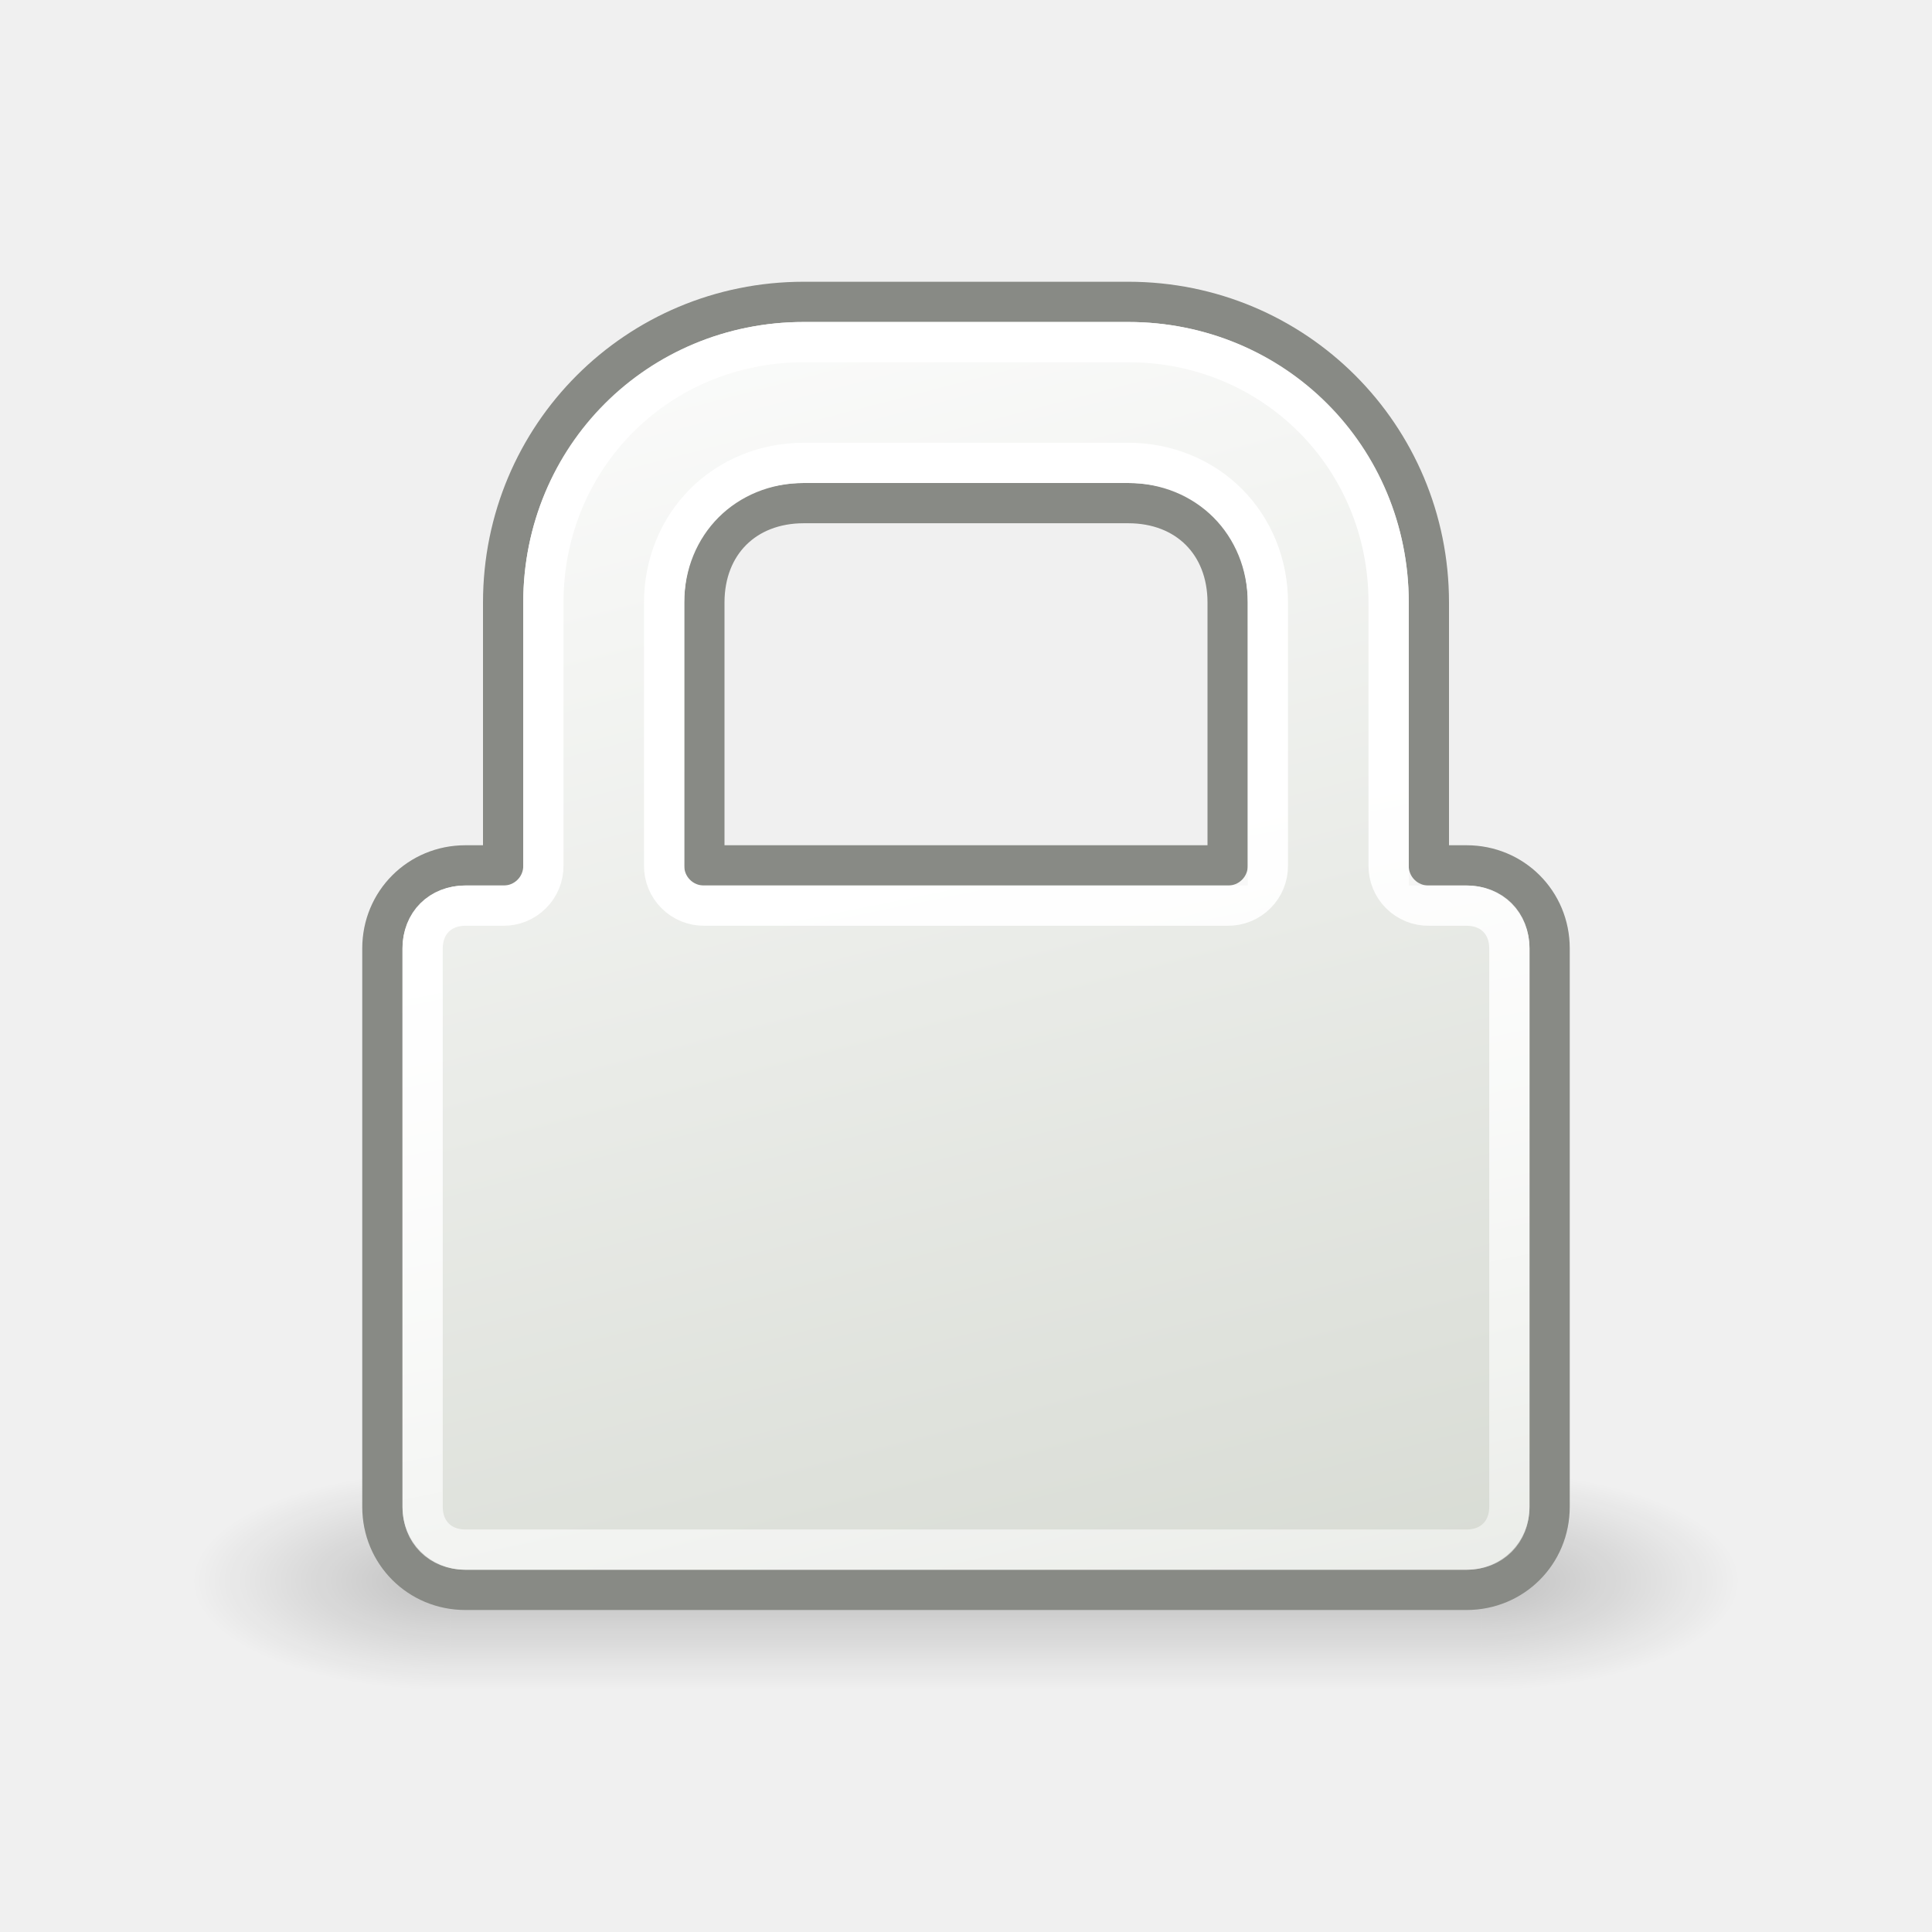
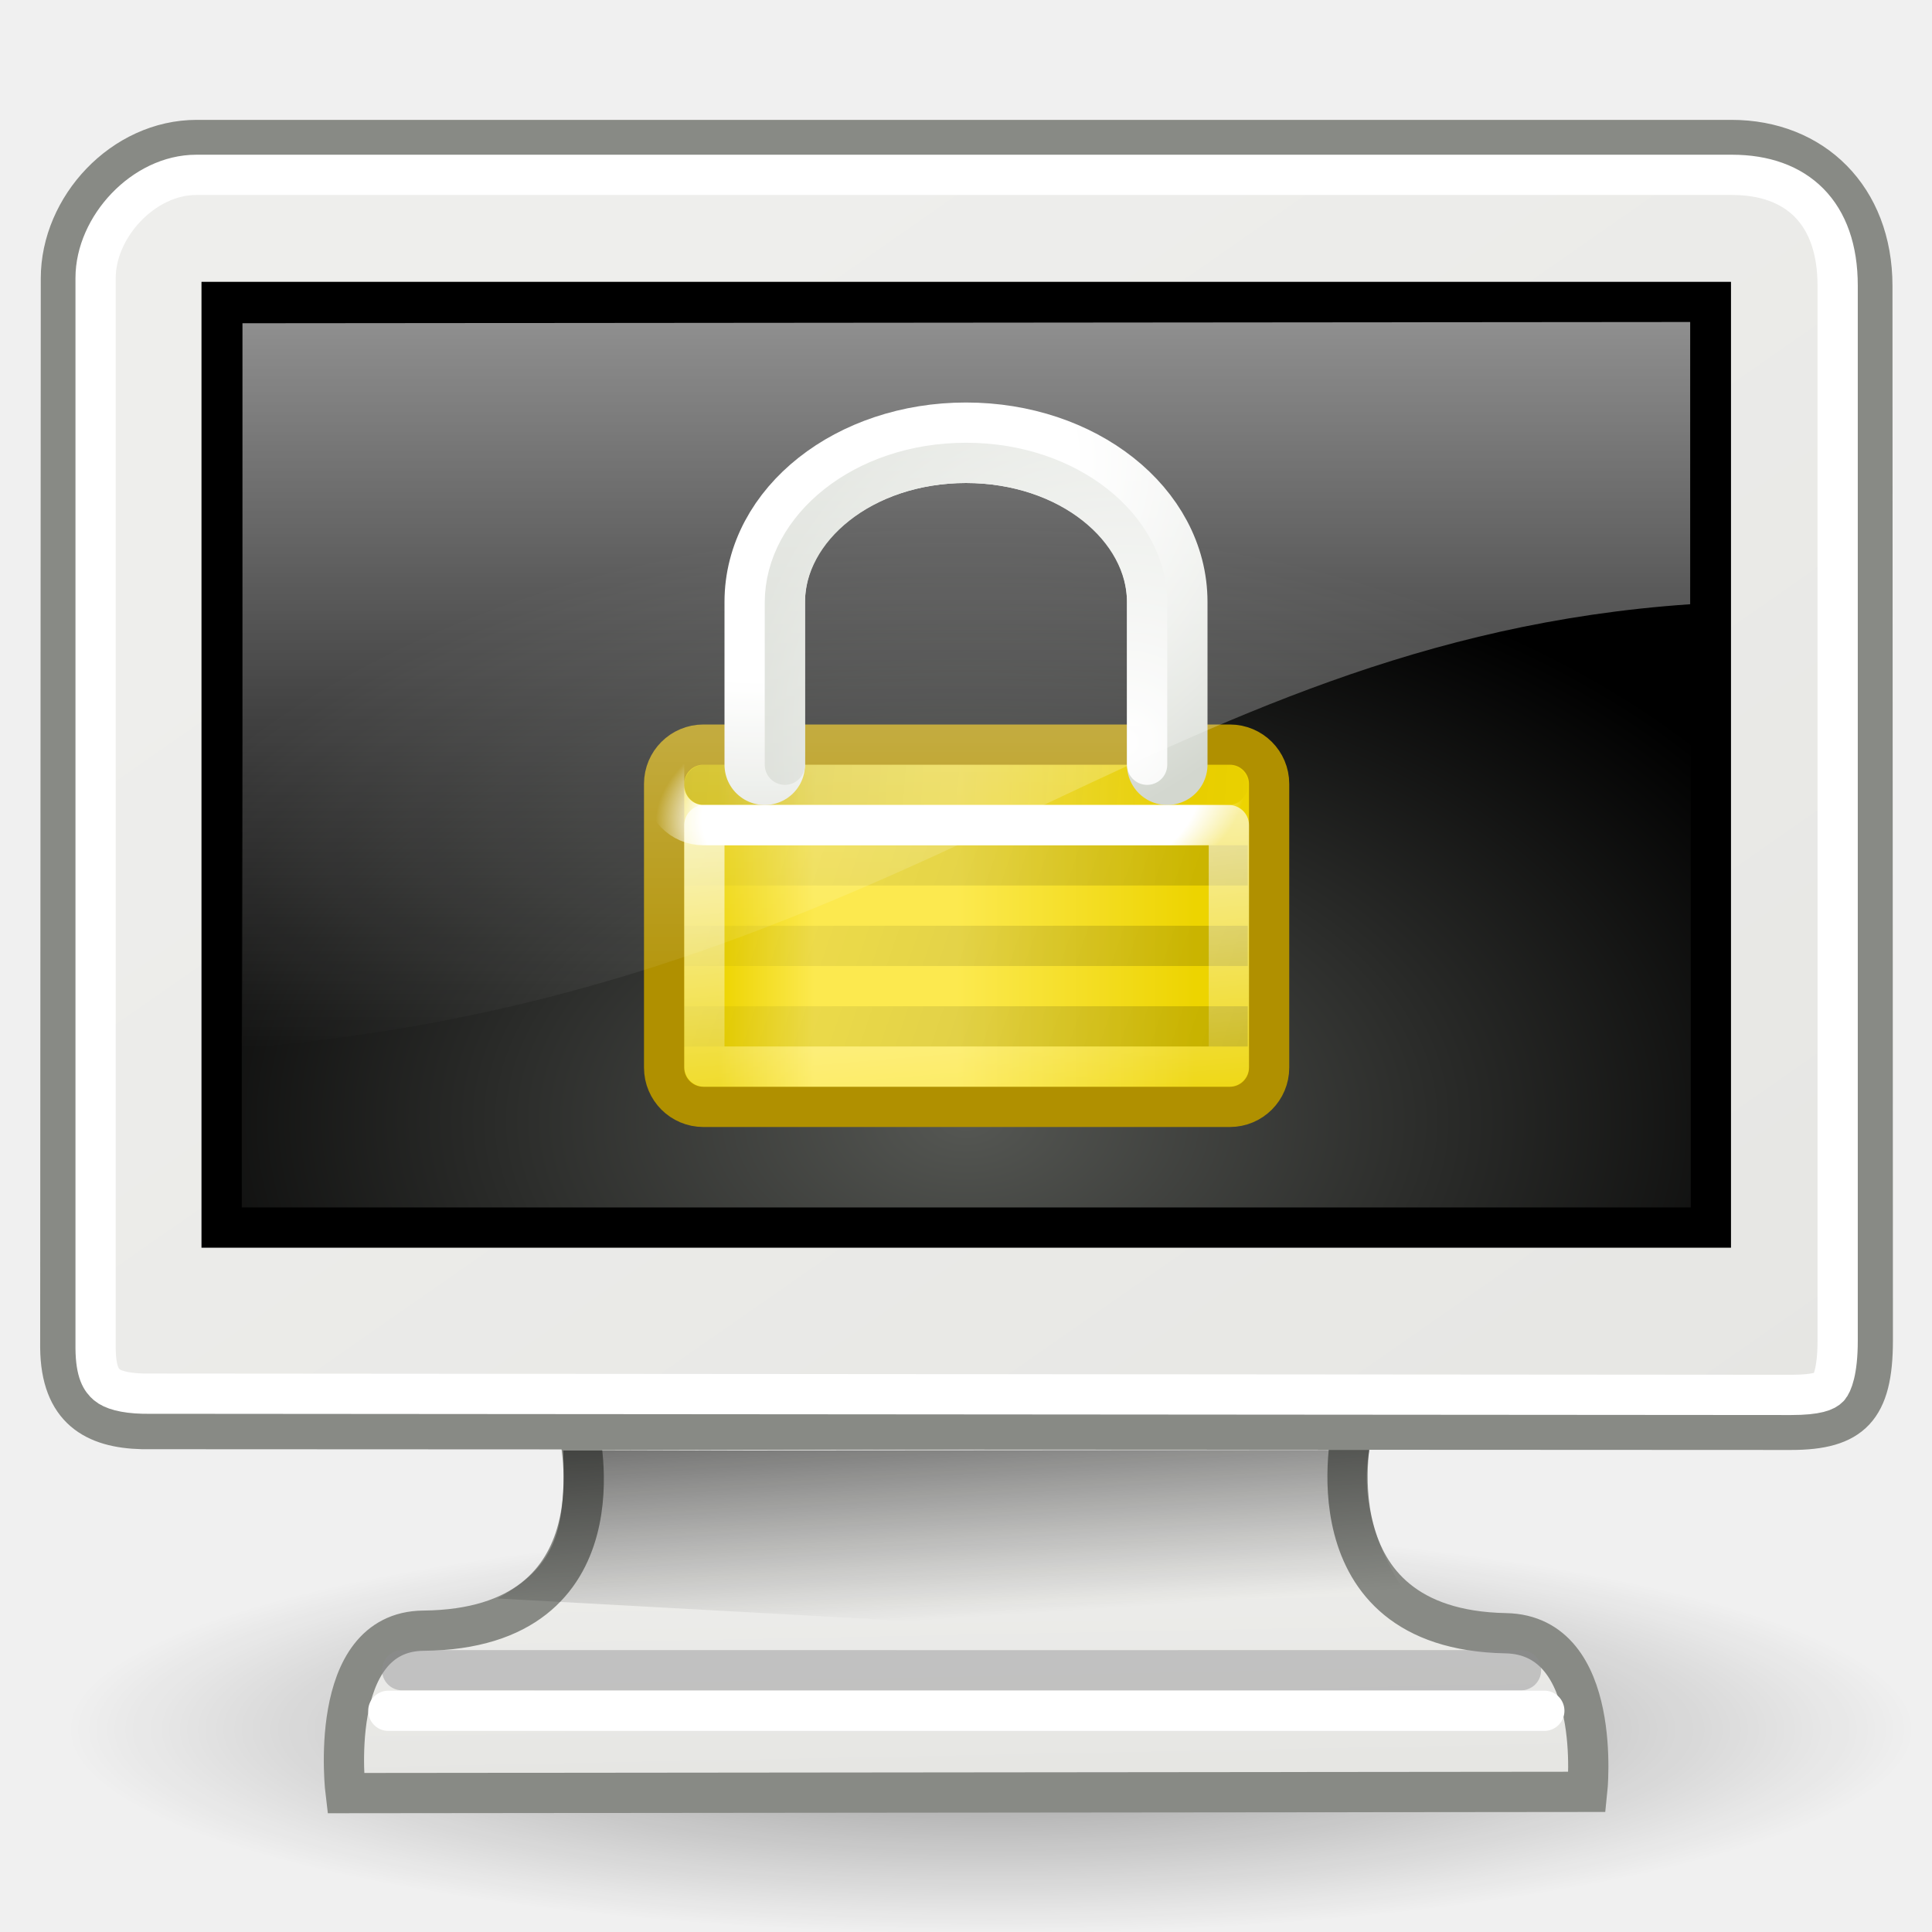
- <svg xmlns="http://www.w3.org/2000/svg" xmlns:xlink="http://www.w3.org/1999/xlink" width="48px" height="48px" id="svg11300">
-   <defs id="defs3">
-     <linearGradient id="linearGradient7016">
-       <stop id="stop7018" offset="0" style="stop-color:#000000;stop-opacity:0;" />
-       <stop style="stop-color:#000000;stop-opacity:1;" offset="0.5" id="stop7026" />
-       <stop id="stop7022" offset="1" style="stop-color:#000000;stop-opacity:0" />
+ <svg xmlns="http://www.w3.org/2000/svg" xmlns:xlink="http://www.w3.org/1999/xlink" width="48px" height="48px" id="svg3304">
+   <defs id="defs3306">
+     <linearGradient id="linearGradient3877">
+       <stop style="stop-color:white;stop-opacity:1;" offset="0" id="stop3879" />
+       <stop id="stop3895" offset="0.843" style="stop-color:white;stop-opacity:1;" />
+       <stop style="stop-color:white;stop-opacity:0;" offset="1" id="stop3881" />
    </linearGradient>
-     <linearGradient id="linearGradient6992">
-       <stop style="stop-color:#000000;stop-opacity:1;" offset="0" id="stop6994" />
-       <stop style="stop-color:#000000;stop-opacity:0;" offset="1" id="stop6996" />
+     <linearGradient id="linearGradient3866">
+       <stop id="stop3868" offset="0" style="stop-color:white;stop-opacity:1;" />
+       <stop id="stop3870" offset="1" style="stop-color:#d3d7cf;stop-opacity:1" />
    </linearGradient>
-     <linearGradient id="linearGradient6974">
-       <stop style="stop-color:#ffffff;stop-opacity:1;" offset="0" id="stop6976" />
-       <stop style="stop-color:#ffffff;stop-opacity:0;" offset="1" id="stop6978" />
+     <linearGradient id="linearGradient3858">
+       <stop style="stop-color:black;stop-opacity:1" offset="0" id="stop3860" />
+       <stop style="stop-color:#c4a000;stop-opacity:0;" offset="1" id="stop3862" />
    </linearGradient>
-     <linearGradient id="linearGradient2790">
-       <stop style="stop-color:white;stop-opacity:1;" offset="0" id="stop2792" />
-       <stop id="stop2798" offset="0.811" style="stop-color:#d3d7cf;stop-opacity:1;" />
-       <stop style="stop-color:#959e8b;stop-opacity:1;" offset="1" id="stop2794" />
+     <linearGradient id="linearGradient3776">
+       <stop style="stop-color:black;stop-opacity:1;" offset="0" id="stop3778" />
+       <stop style="stop-color:black;stop-opacity:0;" offset="1" id="stop3780" />
    </linearGradient>
-     <linearGradient xlink:href="#linearGradient2790" id="linearGradient6962" x1="14.834" y1="0.525" x2="28.375" y2="52.618" gradientUnits="userSpaceOnUse" gradientTransform="translate(0,4)" />
-     <linearGradient xlink:href="#linearGradient6974" id="linearGradient6980" x1="11.75" y1="19.5" x2="19.414" y2="57.48" gradientUnits="userSpaceOnUse" />
-     <radialGradient xlink:href="#linearGradient6992" id="radialGradient7033" gradientUnits="userSpaceOnUse" gradientTransform="matrix(2,0,0,0.9069901,24,3.653341)" cx="6" cy="39.279" fx="6" fy="39.279" r="3" />
-     <radialGradient xlink:href="#linearGradient6992" id="radialGradient7035" gradientUnits="userSpaceOnUse" gradientTransform="matrix(2,0,0,0.9069901,-24,-74.90472)" cx="6" cy="39.279" fx="6" fy="39.279" r="3" />
-     <linearGradient xlink:href="#linearGradient7016" id="linearGradient7037" gradientUnits="userSpaceOnUse" gradientTransform="matrix(4,0,0,1,-108,0)" x1="33.238" y1="42.002" x2="33.238" y2="36.558" />
+     <linearGradient id="linearGradient3734">
+       <stop style="stop-color:white;stop-opacity:1;" offset="0" id="stop3736" />
+       <stop style="stop-color:white;stop-opacity:0;" offset="1" id="stop3738" />
+     </linearGradient>
+     <linearGradient id="linearGradient2833">
+       <stop style="stop-color:#edd400;stop-opacity:1" offset="0" id="stop2835" />
+       <stop id="stop2841" offset="0.2" style="stop-color:#fce94f;stop-opacity:1;" />
+       <stop style="stop-color:#fce94f;stop-opacity:1;" offset="0.5" id="stop2843" />
+       <stop style="stop-color:#edd400;stop-opacity:1" offset="1" id="stop2837" />
+     </linearGradient>
+     <linearGradient id="linearGradient2817">
+       <stop style="stop-color:white;stop-opacity:1;" offset="0" id="stop2819" />
+       <stop id="stop3899" offset="0.506" style="stop-color:white;stop-opacity:1;" />
+       <stop style="stop-color:#d3d7cf;stop-opacity:1" offset="1" id="stop2821" />
+     </linearGradient>
+     <linearGradient id="linearGradient5233">
+       <stop style="stop-color:#555753;stop-opacity:1" offset="0" id="stop5235" />
+       <stop style="stop-color:black;stop-opacity:1" offset="1" id="stop5237" />
+     </linearGradient>
+     <linearGradient id="linearGradient5225">
+       <stop style="stop-color:black;stop-opacity:1;" offset="0" id="stop5227" />
+       <stop style="stop-color:black;stop-opacity:0;" offset="1" id="stop5229" />
+     </linearGradient>
+     <linearGradient id="linearGradient5137">
+       <stop style="stop-color:#eeeeec;stop-opacity:1;" offset="0" id="stop5139" />
+       <stop style="stop-color:#e6e6e3;stop-opacity:1;" offset="1" id="stop5141" />
+     </linearGradient>
+     <linearGradient id="linearGradient6240">
+       <stop style="stop-color:#ffffff;stop-opacity:1;" offset="0" id="stop6242" />
+       <stop style="stop-color:#ffffff;stop-opacity:0;" offset="1" id="stop6244" />
+     </linearGradient>
+     <linearGradient id="linearGradient11400">
+       <stop style="stop-color:#000000;stop-opacity:1;" offset="0" id="stop11402" />
+       <stop style="stop-color:#000000;stop-opacity:0;" offset="1" id="stop11404" />
+     </linearGradient>
+     <linearGradient xlink:href="#linearGradient11400" id="linearGradient11406" x1="23.155" y1="34.573" x2="23.529" y2="40.22" gradientUnits="userSpaceOnUse" />
+     <linearGradient xlink:href="#linearGradient6240" id="linearGradient6246" x1="20.157" y1="5.1" x2="20.157" y2="26.039" gradientUnits="userSpaceOnUse" />
+     <linearGradient xlink:href="#linearGradient5137" id="linearGradient5147" gradientUnits="userSpaceOnUse" x1="17.248" y1="6.376" x2="39.904" y2="38.876" />
+     <linearGradient xlink:href="#linearGradient5137" id="linearGradient5223" gradientUnits="userSpaceOnUse" x1="31.743" y1="37.842" x2="31.861" y2="43.826" />
+     <radialGradient xlink:href="#linearGradient5225" id="radialGradient5231" cx="23.938" cy="42.688" fx="23.938" fy="42.688" r="23.76" gradientTransform="matrix(1,0,0,0.24763,4.590511e-16,32.1168)" gradientUnits="userSpaceOnUse" />
+     <radialGradient xlink:href="#linearGradient5233" id="radialGradient5239" cx="24.006" cy="32.997" fx="24.006" fy="32.997" r="19" gradientTransform="matrix(1.232634,1.948681e-23,-1.1422e-23,0.778392,-5.584638,2.154377)" gradientUnits="userSpaceOnUse" />
+     <radialGradient xlink:href="#linearGradient3866" id="radialGradient3795" gradientUnits="userSpaceOnUse" gradientTransform="matrix(1.870643,0,0,1.866263,-24.33718,-15.74392)" cx="27.953" cy="18.315" fx="27.953" fy="18.315" r="5.128" />
+     <linearGradient xlink:href="#linearGradient3776" id="linearGradient3801" gradientUnits="userSpaceOnUse" x1="42.471" y1="32.399" x2="13.479" y2="22.633" />
+     <linearGradient xlink:href="#linearGradient3734" id="linearGradient3822" gradientUnits="userSpaceOnUse" gradientTransform="matrix(1,0,0,0.864869,0,2.770198)" x1="18.219" y1="20.469" x2="19.188" y2="30.438" />
+     <linearGradient xlink:href="#linearGradient2833" id="linearGradient3830" gradientUnits="userSpaceOnUse" gradientTransform="matrix(1,0,0,1.006994,0,-1.136389)" x1="17.871" y1="23.875" x2="29.689" y2="23.875" />
+     <radialGradient xlink:href="#linearGradient2817" id="radialGradient3833" gradientUnits="userSpaceOnUse" gradientTransform="matrix(2.57668,0,0,1.800344,-31.2679,-10.37657)" cx="19.469" cy="12.117" fx="19.469" fy="12.117" r="6.016" />
+     <linearGradient xlink:href="#linearGradient3776" id="linearGradient3846" gradientUnits="userSpaceOnUse" x1="42.471" y1="32.399" x2="13.479" y2="22.633" />
+     <linearGradient xlink:href="#linearGradient3776" id="linearGradient3848" gradientUnits="userSpaceOnUse" x1="42.471" y1="32.399" x2="13.479" y2="22.633" />
+     <linearGradient xlink:href="#linearGradient3776" id="linearGradient3850" gradientUnits="userSpaceOnUse" x1="42.471" y1="32.399" x2="13.479" y2="22.633" />
+     <linearGradient xlink:href="#linearGradient3858" id="linearGradient3864" x1="13.5" y1="17.844" x2="36" y2="19.5" gradientUnits="userSpaceOnUse" />
+     <radialGradient xlink:href="#linearGradient3877" id="radialGradient3893" cx="23.583" cy="19.995" fx="23.583" fy="19.995" r="8" gradientTransform="matrix(0.913714,-6.637959e-2,2.992885e-2,0.41197,1.45598,13.32316)" gradientUnits="userSpaceOnUse" />
  </defs>
  <g id="layer1">
-     <g id="g7028" style="opacity:0.2" transform="matrix(1.068747,0,0,1,-1.649916,0)">
-       <rect y="36.558" x="36" height="5.442" width="6" id="rect6982" style="opacity:1;fill:url(#radialGradient7033);fill-opacity:1;fill-rule:evenodd;stroke:none;stroke-width:1;stroke-linecap:round;stroke-linejoin:miter;stroke-miterlimit:4;stroke-dasharray:none;stroke-opacity:1" />
-       <rect transform="scale(-1,-1)" y="-42" x="-12" height="5.442" width="6" id="rect7000" style="opacity:1;fill:url(#radialGradient7035);fill-opacity:1;fill-rule:evenodd;stroke:none;stroke-width:1;stroke-linecap:round;stroke-linejoin:miter;stroke-miterlimit:4;stroke-dasharray:none;stroke-opacity:1" />
-       <rect y="36.558" x="12" height="5.442" width="24" id="rect7008" style="opacity:1;fill:url(#linearGradient7037);fill-opacity:1;fill-rule:evenodd;stroke:none;stroke-width:1;stroke-linecap:round;stroke-linejoin:miter;stroke-miterlimit:4;stroke-dasharray:none;stroke-opacity:1" />
+     <rect style="fill:none;fill-opacity:0.75;fill-rule:evenodd;stroke:none;stroke-width:1px;stroke-linecap:butt;stroke-linejoin:miter;stroke-opacity:1" id="rect4784" width="48" height="48" x="0" y="0" />
+     <path style="opacity:0.4;fill:url(#radialGradient5231);fill-opacity:1;fill-rule:evenodd;stroke:none;stroke-width:1px;stroke-linecap:butt;stroke-linejoin:miter;stroke-opacity:1" id="path13582" d="M 47.697 42.688 A 23.76 5.884 0 1 1  0.178,42.688 A 23.76 5.884 0 1 1  47.697 42.688 z" transform="matrix(0.968245,0,0,0.863797,1.447631,6.096332)" />
+     <path style="fill:url(#linearGradient5223);fill-opacity:1;fill-rule:evenodd;stroke:#888a85;stroke-width:1;stroke-linecap:butt;stroke-linejoin:miter;stroke-opacity:1;opacity:1;color:black;marker:none;marker-start:none;marker-mid:none;marker-end:none;stroke-miterlimit:4;stroke-dasharray:none;stroke-dashoffset:0;visibility:visible;display:inline;overflow:visible" d="M 14.375,35.533 C 14.375,35.533 15.592,40.468 10.519,40.514 C 8.089,40.536 8.587,44.549 8.587,44.549 L 39.433,44.518 C 39.433,44.518 39.852,40.623 37.411,40.577 C 32.423,40.485 33.6,35.471 33.6,35.471 L 14.375,35.533 z " id="path9222" />
+     <path style="fill:url(#linearGradient5147);fill-opacity:1;fill-rule:evenodd;stroke:#888a85;stroke-width:1;stroke-linecap:butt;stroke-linejoin:miter;stroke-miterlimit:4;stroke-opacity:1" d="M 4.889,3.478 L 43.017,3.478 C 45.043,3.478 46.518,4.906 46.518,7.105 L 46.529,33.308 C 46.529,35 46.001,35.524 44.495,35.524 L 3.532,35.505 C 2.353,35.476 1.513,35.01 1.498,33.485 L 1.513,6.917 C 1.513,5.143 3.052,3.478 4.889,3.478 z " id="rect5040" />
+     <rect style="fill:url(#radialGradient5239);fill-opacity:1.0;fill-rule:evenodd;stroke:black;stroke-width:1px;stroke-linecap:butt;stroke-linejoin:miter;stroke-opacity:1" id="rect9208" width="37" height="22.997" x="5.506" y="7.502" />
+     <path xlink:href="#rect5040" style="fill:none;fill-opacity:1;fill-rule:evenodd;stroke:white;stroke-width:1;stroke-linecap:butt;stroke-linejoin:miter;stroke-miterlimit:4;stroke-opacity:1" id="path5145" d="M 4.875,4.344 C 3.567,4.344 2.375,5.638 2.375,6.906 L 2.375,33.5 C 2.381,34.103 2.521,34.291 2.656,34.406 C 2.792,34.522 3.078,34.613 3.562,34.625 L 44.5,34.656 C 45.151,34.656 45.357,34.555 45.438,34.469 C 45.518,34.382 45.656,34.068 45.656,33.312 L 45.656,7.094 C 45.656,5.287 44.645,4.344 43.031,4.344 L 4.875,4.344 z " />
+     <path style="fill:url(#linearGradient11406);fill-opacity:1.0;fill-rule:evenodd;stroke:none;stroke-width:1px;stroke-linecap:butt;stroke-linejoin:miter;stroke-opacity:1;opacity:0.6" d="M 13.992,36.039 C 14.076,38.212 13.709,38.951 12.359,39.714 L 35.974,41.012 C 35.025,39.843 33.645,38.078 34.021,36.024 L 13.992,36.039 z " id="path10672" />
+     <path style="fill:none;fill-opacity:1;fill-rule:evenodd;stroke:#8d8d8f;stroke-width:1px;stroke-linecap:round;stroke-linejoin:miter;stroke-opacity:0.439" d="M 9.992,41.496 C 16.699,41.498 37.789,41.496 37.789,41.496" id="path6575" />
+     <path id="path8029" d="M 9.648,42.504 C 16.355,42.506 38.368,42.504 38.368,42.504" style="fill:none;fill-opacity:1;fill-rule:evenodd;stroke:#ffffff;stroke-width:1px;stroke-linecap:round;stroke-linejoin:miter;stroke-opacity:1" />
+     <rect style="color:black;fill:url(#linearGradient3830);fill-opacity:1;fill-rule:nonzero;stroke:#b09000;stroke-width:1;stroke-linecap:square;stroke-linejoin:miter;marker:none;marker-start:none;marker-mid:none;marker-end:none;stroke-miterlimit:4;stroke-dasharray:none;stroke-dashoffset:1.2;stroke-opacity:1;visibility:visible;display:inline;overflow:visible" id="rect1918" width="15.031" height="9" x="16.5" y="18.5" rx="0.975" ry="0.975" />
+     <g id="g3770" style="opacity:0.3;fill-opacity:1;stroke:url(#linearGradient3801)" transform="translate(0,1)">
+       <path id="path3762" d="M 17,20.5 L 31,20.5" style="fill:none;fill-opacity:1;fill-rule:evenodd;stroke:url(#linearGradient3846);stroke-width:1px;stroke-linecap:butt;stroke-linejoin:miter;stroke-opacity:1" />
+       <path id="path3764" d="M 17,22.5 L 31,22.5" style="fill:none;fill-opacity:1;fill-rule:evenodd;stroke:url(#linearGradient3848);stroke-width:1px;stroke-linecap:butt;stroke-linejoin:miter;stroke-opacity:1" />
+       <path id="path3766" d="M 17,24.5 L 31,24.5" style="fill:none;fill-opacity:1;fill-rule:evenodd;stroke:url(#linearGradient3850);stroke-width:1px;stroke-linecap:butt;stroke-linejoin:miter;stroke-opacity:1" />
    </g>
-     <path style="opacity:1;fill:url(#linearGradient6962);fill-opacity:1;fill-rule:evenodd;stroke:#888a85;stroke-width:1;stroke-linecap:round;stroke-linejoin:miter;stroke-miterlimit:4;stroke-dasharray:none;stroke-opacity:1" d="M 19.969,7.5 C 15.828,7.5 12.5,10.828 12.5,14.969 L 12.5,21.5 L 11.562,21.5 C 10.413,21.5 9.5,22.413 9.5,23.562 L 9.5,37.438 C 9.5,38.587 10.413,39.5 11.562,39.5 L 36.438,39.5 C 37.587,39.5 38.5,38.587 38.5,37.438 L 38.5,23.562 C 38.5,22.413 37.587,21.5 36.438,21.5 L 35.5,21.5 L 35.5,14.969 C 35.5,10.828 32.172,7.5 28.031,7.5 L 19.969,7.5 z M 19.969,12.5 L 28.031,12.5 C 29.495,12.5 30.5,13.505 30.5,14.969 L 30.5,21.5 L 17.5,21.5 L 17.5,14.969 C 17.5,13.505 18.505,12.5 19.969,12.5 z " id="rect6904" />
-     <path style="opacity:1;fill:none;fill-opacity:1;fill-rule:evenodd;stroke:url(#linearGradient6980);stroke-width:1;stroke-linecap:round;stroke-linejoin:miter;stroke-miterlimit:4;stroke-dasharray:none;stroke-opacity:1" id="path6970" d="M 19.969,4.5 C 16.357,4.5 13.5,7.357 13.5,10.969 L 13.5,17.5 C 13.504,17.766 13.4,18.023 13.211,18.211 C 13.023,18.4 12.766,18.504 12.5,18.5 L 11.562,18.5 C 10.935,18.5 10.5,18.935 10.5,19.562 L 10.5,33.438 C 10.5,34.065 10.935,34.5 11.562,34.5 L 36.438,34.5 C 37.065,34.5 37.5,34.065 37.5,33.438 L 37.5,19.562 C 37.5,18.935 37.065,18.5 36.438,18.5 L 35.5,18.5 C 35.234,18.504 34.977,18.4 34.789,18.211 C 34.6,18.023 34.496,17.766 34.5,17.5 L 34.5,10.969 C 34.5,7.357 31.643,4.5 28.031,4.5 L 19.969,4.5 z M 19.969,7.5 L 28.031,7.5 C 28.989,7.5 29.87,7.87 30.5,8.5 C 31.13,9.13 31.5,10.011 31.5,10.969 L 31.5,17.5 C 31.504,17.766 31.4,18.023 31.211,18.211 C 31.023,18.4 30.766,18.504 30.5,18.5 L 17.5,18.5 C 17.234,18.504 16.977,18.4 16.789,18.211 C 16.6,18.023 16.496,17.766 16.5,17.5 L 16.5,10.969 C 16.5,10.011 16.87,9.13 17.5,8.5 C 18.13,7.87 19.011,7.5 19.969,7.5 z " transform="translate(0,4)" />
+     <rect style="opacity:0.7;color:black;fill:none;fill-opacity:1;fill-rule:nonzero;stroke:url(#linearGradient3822);stroke-width:1;stroke-linecap:square;stroke-linejoin:round;marker:none;marker-start:none;marker-mid:none;marker-end:none;stroke-miterlimit:4;stroke-dasharray:none;stroke-dashoffset:1.2;stroke-opacity:1;visibility:visible;display:inline;overflow:visible" id="rect2845" width="13.031" height="6" x="17.5" y="20.5" rx="0" ry="0" />
+     <rect style="opacity:0.2;color:black;fill:url(#linearGradient3864);fill-opacity:1;fill-rule:nonzero;stroke:none;stroke-width:1;stroke-linecap:round;stroke-linejoin:round;marker:none;marker-start:none;marker-mid:none;marker-end:none;stroke-miterlimit:4;stroke-dasharray:none;stroke-dashoffset:1.2;stroke-opacity:1;visibility:visible;display:inline;overflow:visible" id="rect3856" width="14" height="1" x="17" y="19" rx="0.5" ry="0.5" />
+     <path style="color:black;fill:none;fill-opacity:1;fill-rule:nonzero;stroke:url(#radialGradient3833);stroke-width:2;stroke-linecap:round;stroke-linejoin:miter;stroke-miterlimit:4;stroke-dashoffset:1.2;stroke-opacity:1;marker:none;marker-start:none;marker-mid:none;marker-end:none;visibility:visible;display:inline;overflow:visible" d="M 19,19 L 19,14.953 C 19,12.763 21.23,11 24,11 C 26.77,11 29,12.763 29,14.953 L 29,19" id="rect2811" />
+     <path style="color:black;fill:none;fill-opacity:1;fill-rule:nonzero;stroke:url(#radialGradient3795);stroke-width:1;stroke-linecap:round;stroke-linejoin:miter;stroke-miterlimit:4;stroke-dashoffset:1.2;stroke-opacity:1;marker:none;marker-start:none;marker-mid:none;marker-end:none;visibility:visible;display:inline;overflow:visible" d="M 28.5,19 L 28.5,14.969 C 28.5,13.125 26.552,11.5 24,11.5 C 21.448,11.5 19.5,13.125 19.5,14.969 L 19.5,19" id="path3750" />
+     <path style="color:black;fill:none;fill-opacity:1.0;fill-rule:nonzero;stroke:url(#radialGradient3893);stroke-width:1;stroke-linecap:square;stroke-linejoin:miter;stroke-miterlimit:4;stroke-dashoffset:1.2;stroke-opacity:1;marker:none;marker-start:none;marker-mid:none;marker-end:none;visibility:visible;display:inline;overflow:visible" d="M 31.5,19.51 C 31.5,20.058 31.065,20.5 30.525,20.5 L 17.475,20.5 C 16.935,20.5 16.5,20.058 16.5,19.51 L 16.5,19.49" id="rect3872" />
+     <path style="fill:url(#linearGradient6246);fill-opacity:1.0;fill-rule:evenodd;stroke:none;stroke-width:1px;stroke-linecap:butt;stroke-linejoin:miter;stroke-opacity:1;opacity:0.65" d="M 6.024,8.031 L 6.024,26.039 C 22.468,24.685 28.622,15.927 41.992,15.012 L 41.992,8 L 6.024,8.031 z " id="path4073" />
  </g>
</svg>
